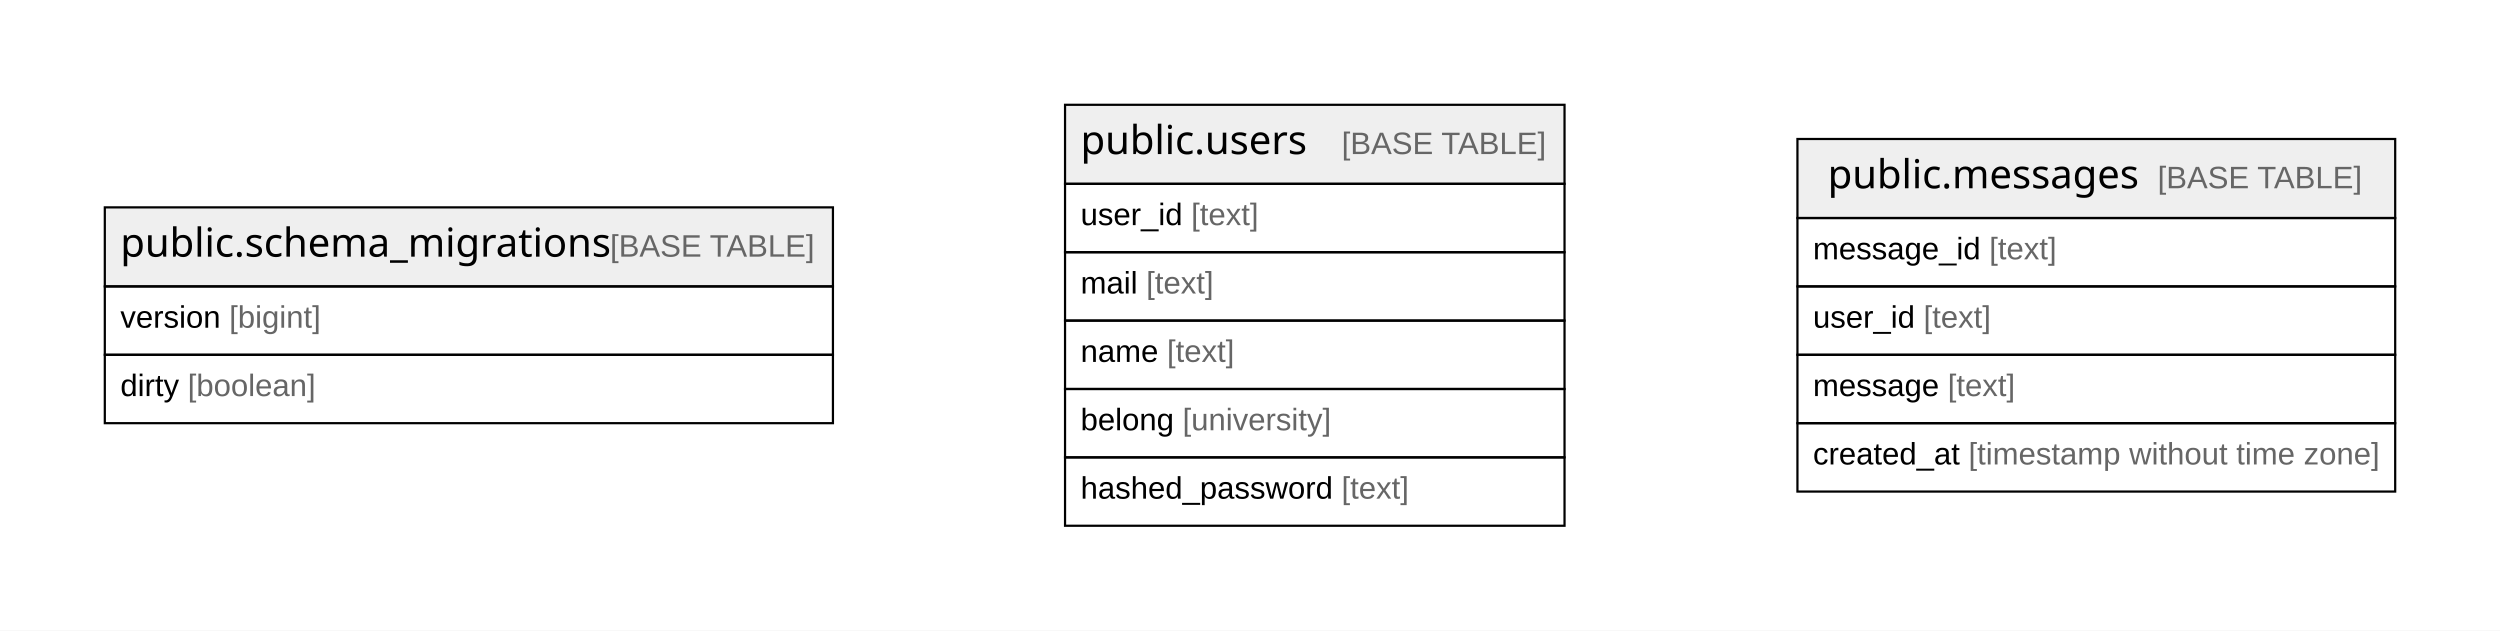
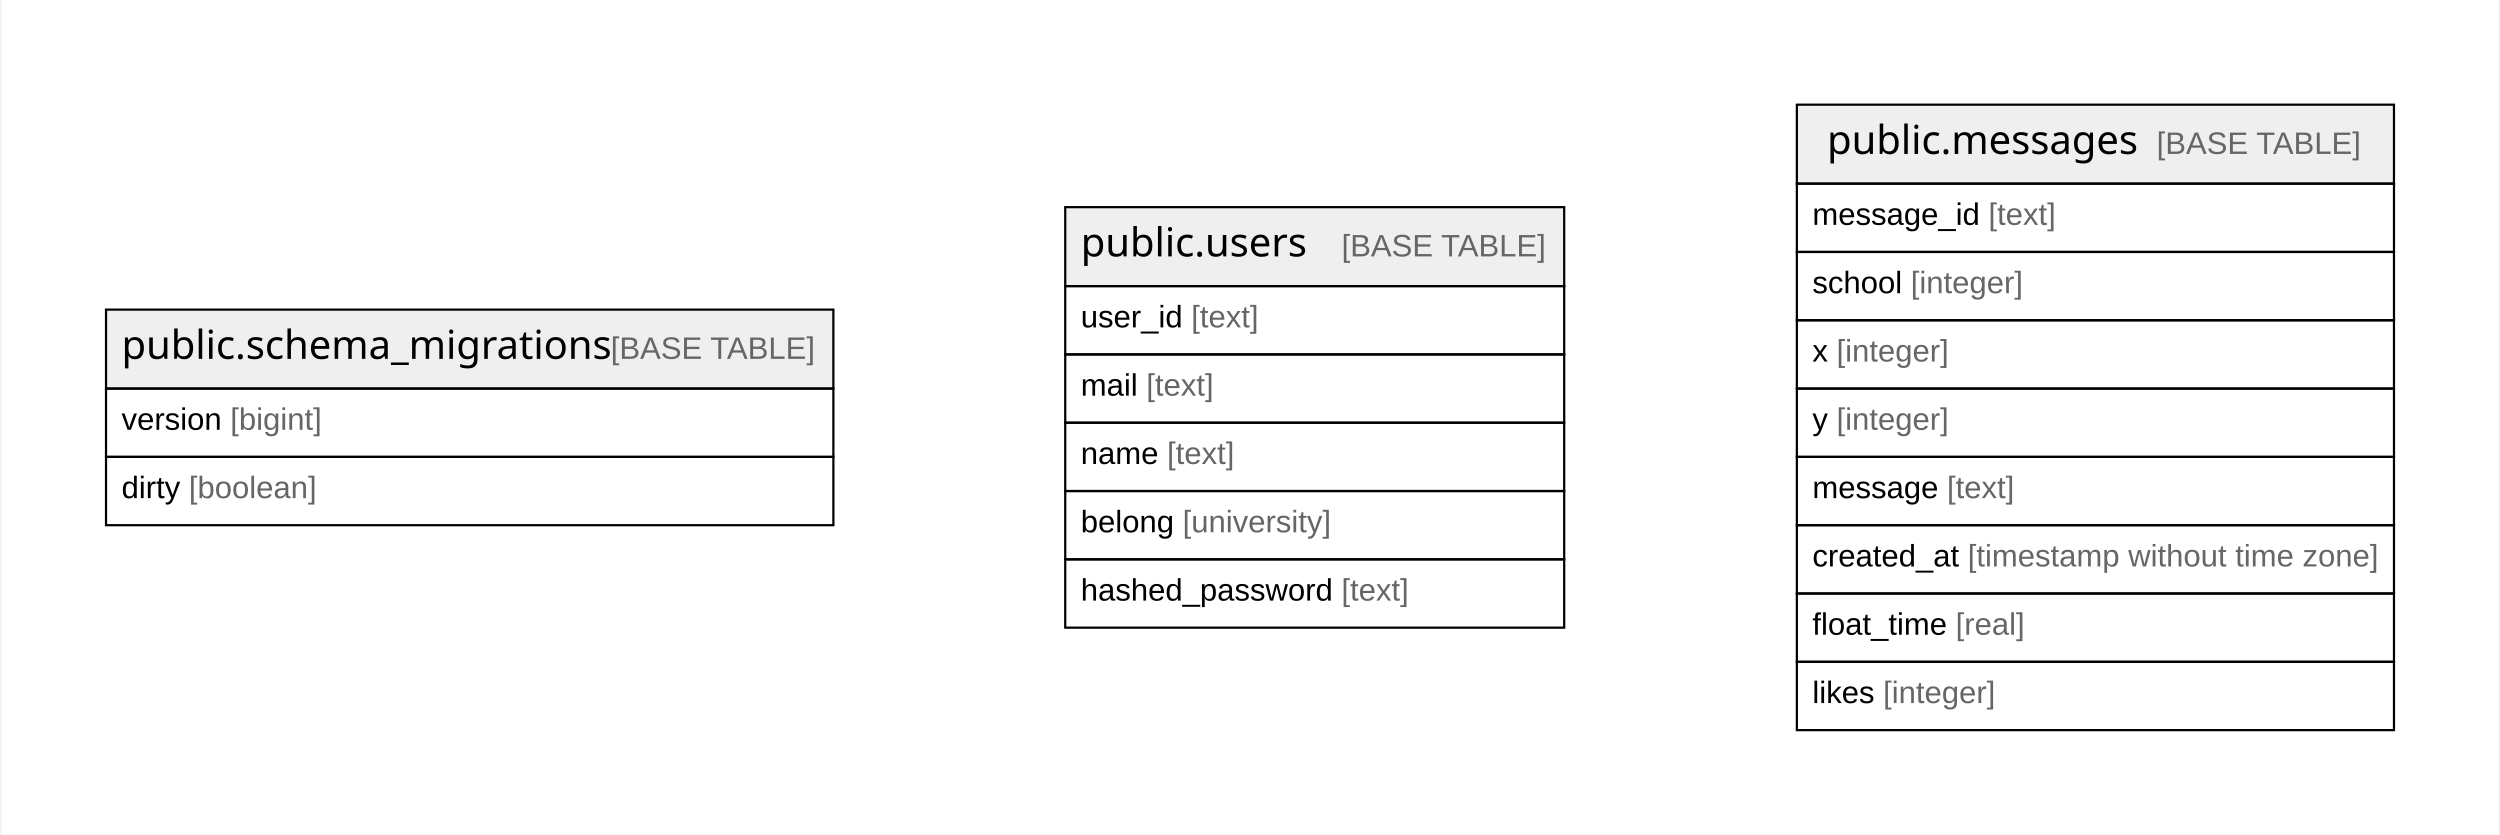
- <svg xmlns="http://www.w3.org/2000/svg" width="1126pt" height="284pt" viewBox="0.00 0.00 1125.99 284.00">
-   <g id="graph0" class="graph" transform="scale(1 1) rotate(0) translate(4 280)">
-     <polygon fill="white" stroke="none" points="-4,4 -4,-280 1121.99,-280 1121.99,4 -4,4" />
+ <svg xmlns="http://www.w3.org/2000/svg" width="1126pt" height="376pt" viewBox="0.00 0.00 1125.99 376.40">
+   <g id="graph0" class="graph" transform="scale(1 1) rotate(0) translate(4 372.4)">
+     <polygon fill="white" stroke="none" points="-4,4 -4,-372.4 1121.99,-372.4 1121.99,4 -4,4" />
    <g id="node1" class="node">
-       <polygon fill="#efefef" stroke="none" points="43.2,-151 43.2,-186.6 371.15,-186.6 371.15,-151 43.2,-151" />
-       <polygon fill="none" stroke="black" points="43.2,-151 43.2,-186.6 371.15,-186.6 371.15,-151 43.2,-151" />
-       <text text-anchor="start" x="50.2" y="-164.4" font-family="Arial Bold" font-size="18.00">public.schema_migrations</text>
-       <text text-anchor="start" x="239.66" y="-164.4" font-family="Arial" font-size="14.00">    </text>
-       <text text-anchor="start" x="270.77" y="-164.4" font-family="Arial" font-size="14.00" fill="#666666">[BASE TABLE]</text>
-       <polygon fill="none" stroke="black" points="43.2,-120.2 43.2,-151 371.15,-151 371.15,-120.2 43.2,-120.2" />
-       <text text-anchor="start" x="50.2" y="-132.4" font-family="Arial" font-size="14.00">version </text>
-       <text text-anchor="start" x="99.22" y="-132.4" font-family="Arial" font-size="14.00" fill="#666666">[bigint]</text>
-       <polygon fill="none" stroke="black" points="43.2,-89.4 43.2,-120.2 371.15,-120.2 371.15,-89.4 43.2,-89.4" />
-       <text text-anchor="start" x="50.2" y="-101.6" font-family="Arial" font-size="14.00">dirty </text>
-       <text text-anchor="start" x="80.54" y="-101.6" font-family="Arial" font-size="14.00" fill="#666666">[boolean]</text>
+       <polygon fill="#efefef" stroke="none" points="43.2,-197.2 43.2,-232.8 371.15,-232.8 371.15,-197.2 43.2,-197.2" />
+       <polygon fill="none" stroke="black" points="43.2,-197.2 43.2,-232.8 371.15,-232.8 371.15,-197.2 43.2,-197.2" />
+       <text text-anchor="start" x="50.2" y="-210.6" font-family="Arial Bold" font-size="18.00">public.schema_migrations</text>
+       <text text-anchor="start" x="239.66" y="-210.6" font-family="Arial" font-size="14.00">    </text>
+       <text text-anchor="start" x="270.77" y="-210.6" font-family="Arial" font-size="14.00" fill="#666666">[BASE TABLE]</text>
+       <polygon fill="none" stroke="black" points="43.2,-166.4 43.2,-197.2 371.15,-197.2 371.15,-166.4 43.2,-166.4" />
+       <text text-anchor="start" x="50.2" y="-178.6" font-family="Arial" font-size="14.00">version </text>
+       <text text-anchor="start" x="99.22" y="-178.6" font-family="Arial" font-size="14.00" fill="#666666">[bigint]</text>
+       <polygon fill="none" stroke="black" points="43.2,-135.6 43.2,-166.4 371.15,-166.4 371.15,-135.6 43.2,-135.6" />
+       <text text-anchor="start" x="50.2" y="-147.8" font-family="Arial" font-size="14.00">dirty </text>
+       <text text-anchor="start" x="80.54" y="-147.8" font-family="Arial" font-size="14.00" fill="#666666">[boolean]</text>
    </g>
    <g id="node2" class="node">
-       <polygon fill="#efefef" stroke="none" points="475.69,-197.2 475.69,-232.8 700.66,-232.8 700.66,-197.2 475.69,-197.2" />
-       <polygon fill="none" stroke="black" points="475.69,-197.2 475.69,-232.8 700.66,-232.8 700.66,-197.2 475.69,-197.2" />
-       <text text-anchor="start" x="482.69" y="-210.6" font-family="Arial Bold" font-size="18.00">public.users</text>
-       <text text-anchor="start" x="569.17" y="-210.6" font-family="Arial" font-size="14.00">    </text>
-       <text text-anchor="start" x="600.29" y="-210.6" font-family="Arial" font-size="14.00" fill="#666666">[BASE TABLE]</text>
-       <polygon fill="none" stroke="black" points="475.69,-166.4 475.69,-197.2 700.66,-197.2 700.66,-166.4 475.69,-166.4" />
-       <text text-anchor="start" x="482.69" y="-178.6" font-family="Arial" font-size="14.00">user_id </text>
-       <text text-anchor="start" x="532.49" y="-178.6" font-family="Arial" font-size="14.00" fill="#666666">[text]</text>
-       <polygon fill="none" stroke="black" points="475.69,-135.6 475.69,-166.4 700.66,-166.4 700.66,-135.6 475.69,-135.6" />
-       <text text-anchor="start" x="482.69" y="-147.8" font-family="Arial" font-size="14.00">mail </text>
-       <text text-anchor="start" x="512.24" y="-147.8" font-family="Arial" font-size="14.00" fill="#666666">[text]</text>
-       <polygon fill="none" stroke="black" points="475.69,-104.8 475.69,-135.6 700.66,-135.6 700.66,-104.8 475.69,-104.8" />
-       <text text-anchor="start" x="482.69" y="-117" font-family="Arial" font-size="14.00">name </text>
-       <text text-anchor="start" x="521.6" y="-117" font-family="Arial" font-size="14.00" fill="#666666">[text]</text>
-       <polygon fill="none" stroke="black" points="475.69,-74 475.69,-104.8 700.66,-104.8 700.66,-74 475.69,-74" />
-       <text text-anchor="start" x="482.69" y="-86.2" font-family="Arial" font-size="14.00">belong </text>
-       <text text-anchor="start" x="528.62" y="-86.2" font-family="Arial" font-size="14.00" fill="#666666">[university]</text>
-       <polygon fill="none" stroke="black" points="475.69,-43.2 475.69,-74 700.66,-74 700.66,-43.2 475.69,-43.2" />
-       <text text-anchor="start" x="482.69" y="-55.4" font-family="Arial" font-size="14.00">hashed_password </text>
-       <text text-anchor="start" x="600.21" y="-55.4" font-family="Arial" font-size="14.00" fill="#666666">[text]</text>
+       <polygon fill="#efefef" stroke="none" points="475.69,-243.4 475.69,-279 700.66,-279 700.66,-243.4 475.69,-243.4" />
+       <polygon fill="none" stroke="black" points="475.69,-243.4 475.69,-279 700.66,-279 700.66,-243.4 475.69,-243.4" />
+       <text text-anchor="start" x="482.69" y="-256.8" font-family="Arial Bold" font-size="18.00">public.users</text>
+       <text text-anchor="start" x="569.17" y="-256.8" font-family="Arial" font-size="14.00">    </text>
+       <text text-anchor="start" x="600.29" y="-256.8" font-family="Arial" font-size="14.00" fill="#666666">[BASE TABLE]</text>
+       <polygon fill="none" stroke="black" points="475.69,-212.6 475.69,-243.4 700.66,-243.4 700.66,-212.6 475.69,-212.6" />
+       <text text-anchor="start" x="482.69" y="-224.8" font-family="Arial" font-size="14.00">user_id </text>
+       <text text-anchor="start" x="532.49" y="-224.8" font-family="Arial" font-size="14.00" fill="#666666">[text]</text>
+       <polygon fill="none" stroke="black" points="475.69,-181.8 475.69,-212.6 700.66,-212.6 700.66,-181.8 475.69,-181.8" />
+       <text text-anchor="start" x="482.69" y="-194" font-family="Arial" font-size="14.00">mail </text>
+       <text text-anchor="start" x="512.24" y="-194" font-family="Arial" font-size="14.00" fill="#666666">[text]</text>
+       <polygon fill="none" stroke="black" points="475.69,-151 475.69,-181.8 700.66,-181.8 700.66,-151 475.69,-151" />
+       <text text-anchor="start" x="482.69" y="-163.2" font-family="Arial" font-size="14.00">name </text>
+       <text text-anchor="start" x="521.6" y="-163.2" font-family="Arial" font-size="14.00" fill="#666666">[text]</text>
+       <polygon fill="none" stroke="black" points="475.69,-120.2 475.69,-151 700.66,-151 700.66,-120.2 475.69,-120.2" />
+       <text text-anchor="start" x="482.69" y="-132.4" font-family="Arial" font-size="14.00">belong </text>
+       <text text-anchor="start" x="528.62" y="-132.4" font-family="Arial" font-size="14.00" fill="#666666">[university]</text>
+       <polygon fill="none" stroke="black" points="475.69,-89.4 475.69,-120.2 700.66,-120.2 700.66,-89.4 475.69,-89.4" />
+       <text text-anchor="start" x="482.69" y="-101.6" font-family="Arial" font-size="14.00">hashed_password </text>
+       <text text-anchor="start" x="600.21" y="-101.6" font-family="Arial" font-size="14.00" fill="#666666">[text]</text>
    </g>
    <g id="node3" class="node">
-       <polygon fill="#efefef" stroke="none" points="805.56,-181.8 805.56,-217.4 1074.79,-217.4 1074.79,-181.8 805.56,-181.8" />
-       <polygon fill="none" stroke="black" points="805.56,-181.8 805.56,-217.4 1074.79,-217.4 1074.79,-181.8 805.56,-181.8" />
-       <text text-anchor="start" x="819.19" y="-195.2" font-family="Arial Bold" font-size="18.00">public.messages</text>
-       <text text-anchor="start" x="936.67" y="-195.2" font-family="Arial" font-size="14.00">    </text>
-       <text text-anchor="start" x="967.78" y="-195.2" font-family="Arial" font-size="14.00" fill="#666666">[BASE TABLE]</text>
-       <polygon fill="none" stroke="black" points="805.56,-151 805.56,-181.8 1074.79,-181.8 1074.79,-151 805.56,-151" />
-       <text text-anchor="start" x="812.56" y="-163.2" font-family="Arial" font-size="14.00">message_id </text>
-       <text text-anchor="start" x="891.94" y="-163.2" font-family="Arial" font-size="14.00" fill="#666666">[text]</text>
-       <polygon fill="none" stroke="black" points="805.56,-120.2 805.56,-151 1074.79,-151 1074.79,-120.2 805.56,-120.2" />
-       <text text-anchor="start" x="812.56" y="-132.4" font-family="Arial" font-size="14.00">user_id </text>
-       <text text-anchor="start" x="862.36" y="-132.4" font-family="Arial" font-size="14.00" fill="#666666">[text]</text>
-       <polygon fill="none" stroke="black" points="805.56,-89.4 805.56,-120.2 1074.79,-120.2 1074.79,-89.4 805.56,-89.4" />
-       <text text-anchor="start" x="812.56" y="-101.6" font-family="Arial" font-size="14.00">message </text>
-       <text text-anchor="start" x="873.25" y="-101.6" font-family="Arial" font-size="14.00" fill="#666666">[text]</text>
-       <polygon fill="none" stroke="black" points="805.56,-58.6 805.56,-89.4 1074.79,-89.4 1074.79,-58.6 805.56,-58.6" />
-       <text text-anchor="start" x="812.56" y="-70.8" font-family="Arial" font-size="14.00">created_at </text>
-       <text text-anchor="start" x="882.6" y="-70.8" font-family="Arial" font-size="14.00" fill="#666666">[timestamp without time zone]</text>
+       <polygon fill="#efefef" stroke="none" points="805.56,-289.6 805.56,-325.2 1074.79,-325.2 1074.79,-289.6 805.56,-289.6" />
+       <polygon fill="none" stroke="black" points="805.56,-289.6 805.56,-325.2 1074.79,-325.2 1074.79,-289.6 805.56,-289.6" />
+       <text text-anchor="start" x="819.19" y="-303" font-family="Arial Bold" font-size="18.00">public.messages</text>
+       <text text-anchor="start" x="936.67" y="-303" font-family="Arial" font-size="14.00">    </text>
+       <text text-anchor="start" x="967.78" y="-303" font-family="Arial" font-size="14.00" fill="#666666">[BASE TABLE]</text>
+       <polygon fill="none" stroke="black" points="805.56,-258.8 805.56,-289.6 1074.79,-289.6 1074.79,-258.8 805.56,-258.8" />
+       <text text-anchor="start" x="812.56" y="-271" font-family="Arial" font-size="14.00">message_id </text>
+       <text text-anchor="start" x="891.94" y="-271" font-family="Arial" font-size="14.00" fill="#666666">[text]</text>
+       <polygon fill="none" stroke="black" points="805.56,-228 805.56,-258.8 1074.79,-258.8 1074.79,-228 805.56,-228" />
+       <text text-anchor="start" x="812.56" y="-240.2" font-family="Arial" font-size="14.00">school </text>
+       <text text-anchor="start" x="856.91" y="-240.2" font-family="Arial" font-size="14.00" fill="#666666">[integer]</text>
+       <polygon fill="none" stroke="black" points="805.56,-197.2 805.56,-228 1074.79,-228 1074.79,-197.2 805.56,-197.2" />
+       <text text-anchor="start" x="812.56" y="-209.4" font-family="Arial" font-size="14.00">x </text>
+       <text text-anchor="start" x="823.45" y="-209.4" font-family="Arial" font-size="14.00" fill="#666666">[integer]</text>
+       <polygon fill="none" stroke="black" points="805.56,-166.4 805.56,-197.2 1074.79,-197.2 1074.79,-166.4 805.56,-166.4" />
+       <text text-anchor="start" x="812.56" y="-178.6" font-family="Arial" font-size="14.00">y </text>
+       <text text-anchor="start" x="823.45" y="-178.6" font-family="Arial" font-size="14.00" fill="#666666">[integer]</text>
+       <polygon fill="none" stroke="black" points="805.56,-135.6 805.56,-166.4 1074.79,-166.4 1074.79,-135.6 805.56,-135.6" />
+       <text text-anchor="start" x="812.56" y="-147.8" font-family="Arial" font-size="14.00">message </text>
+       <text text-anchor="start" x="873.25" y="-147.8" font-family="Arial" font-size="14.00" fill="#666666">[text]</text>
+       <polygon fill="none" stroke="black" points="805.56,-104.8 805.56,-135.6 1074.79,-135.6 1074.79,-104.8 805.56,-104.8" />
+       <text text-anchor="start" x="812.56" y="-117" font-family="Arial" font-size="14.00">created_at </text>
+       <text text-anchor="start" x="882.6" y="-117" font-family="Arial" font-size="14.00" fill="#666666">[timestamp without time zone]</text>
+       <polygon fill="none" stroke="black" points="805.56,-74 805.56,-104.8 1074.79,-104.8 1074.79,-74 805.56,-74" />
+       <text text-anchor="start" x="812.56" y="-86.2" font-family="Arial" font-size="14.00">float_time </text>
+       <text text-anchor="start" x="877.14" y="-86.2" font-family="Arial" font-size="14.00" fill="#666666">[real]</text>
+       <polygon fill="none" stroke="black" points="805.56,-43.2 805.56,-74 1074.79,-74 1074.79,-43.2 805.56,-43.2" />
+       <text text-anchor="start" x="812.56" y="-55.4" font-family="Arial" font-size="14.00">likes </text>
+       <text text-anchor="start" x="844.45" y="-55.4" font-family="Arial" font-size="14.00" fill="#666666">[integer]</text>
    </g>
  </g>
</svg>
